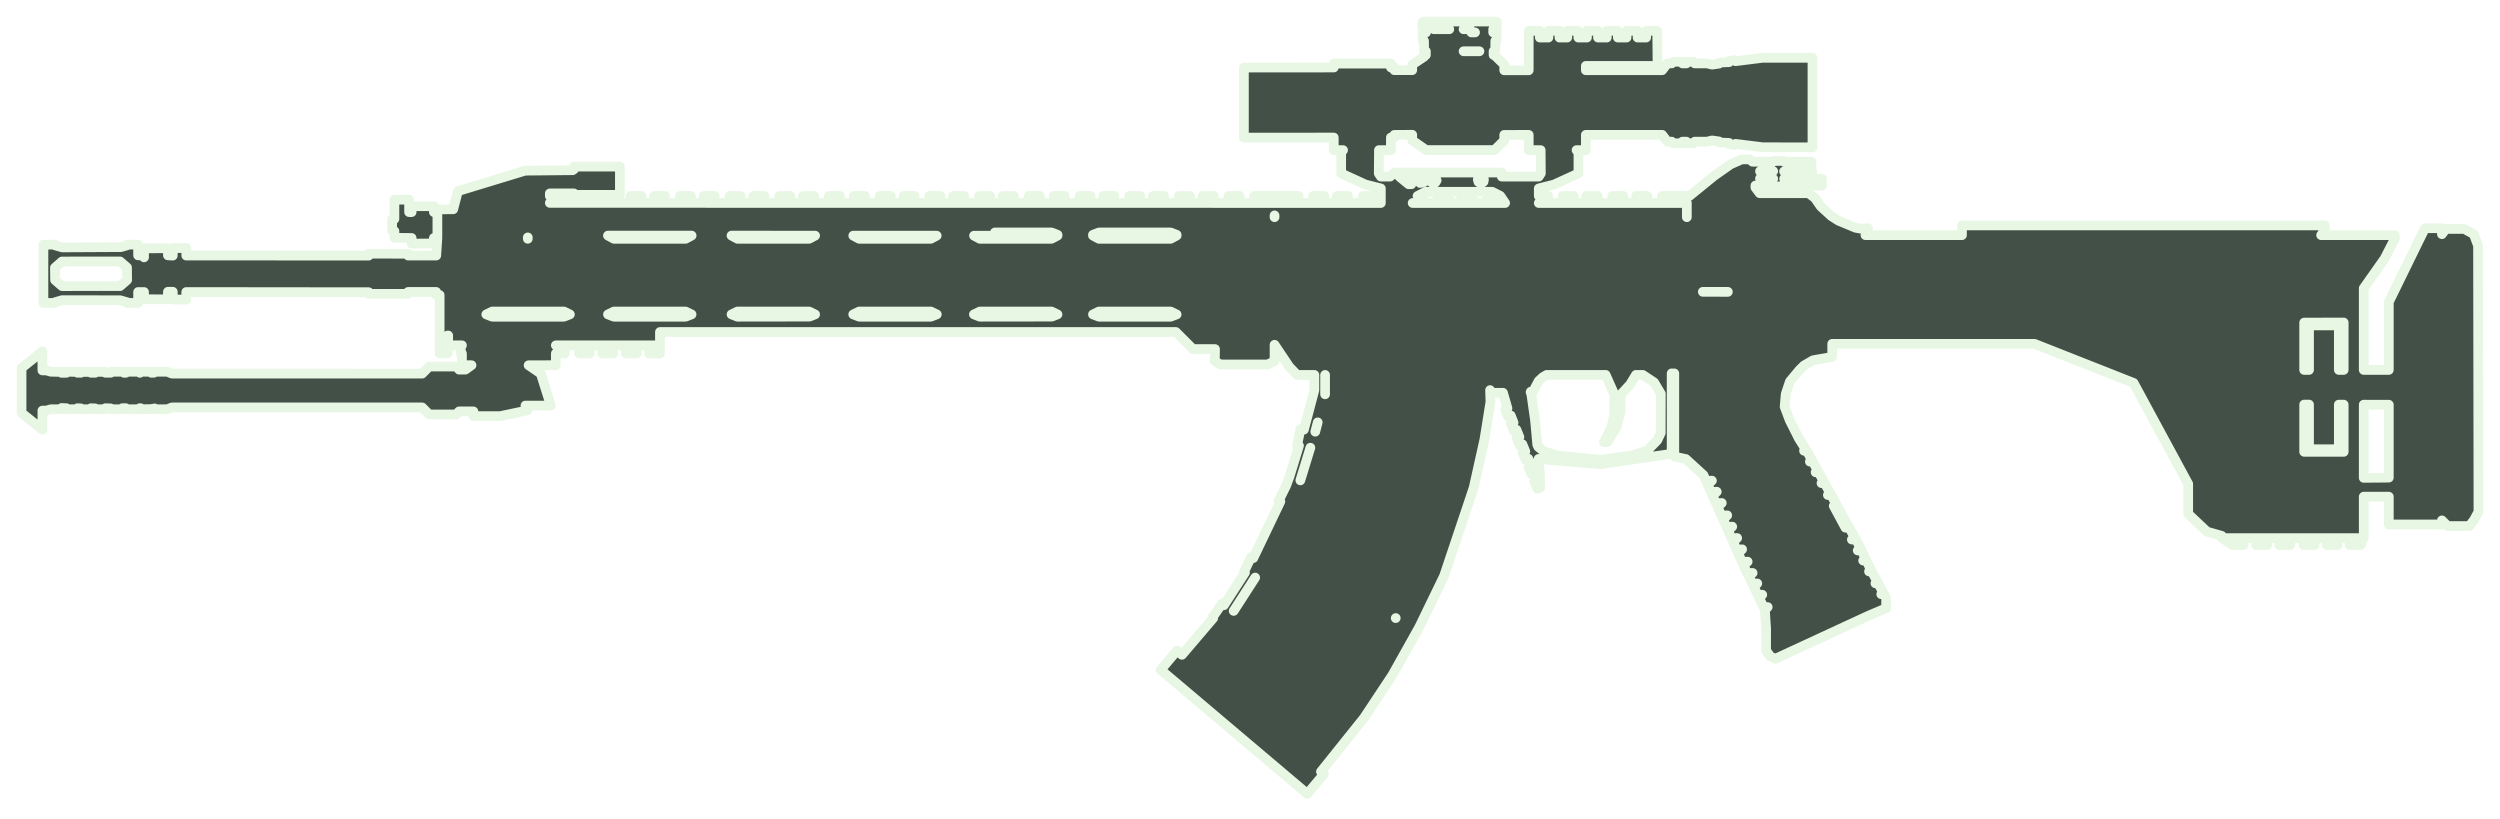
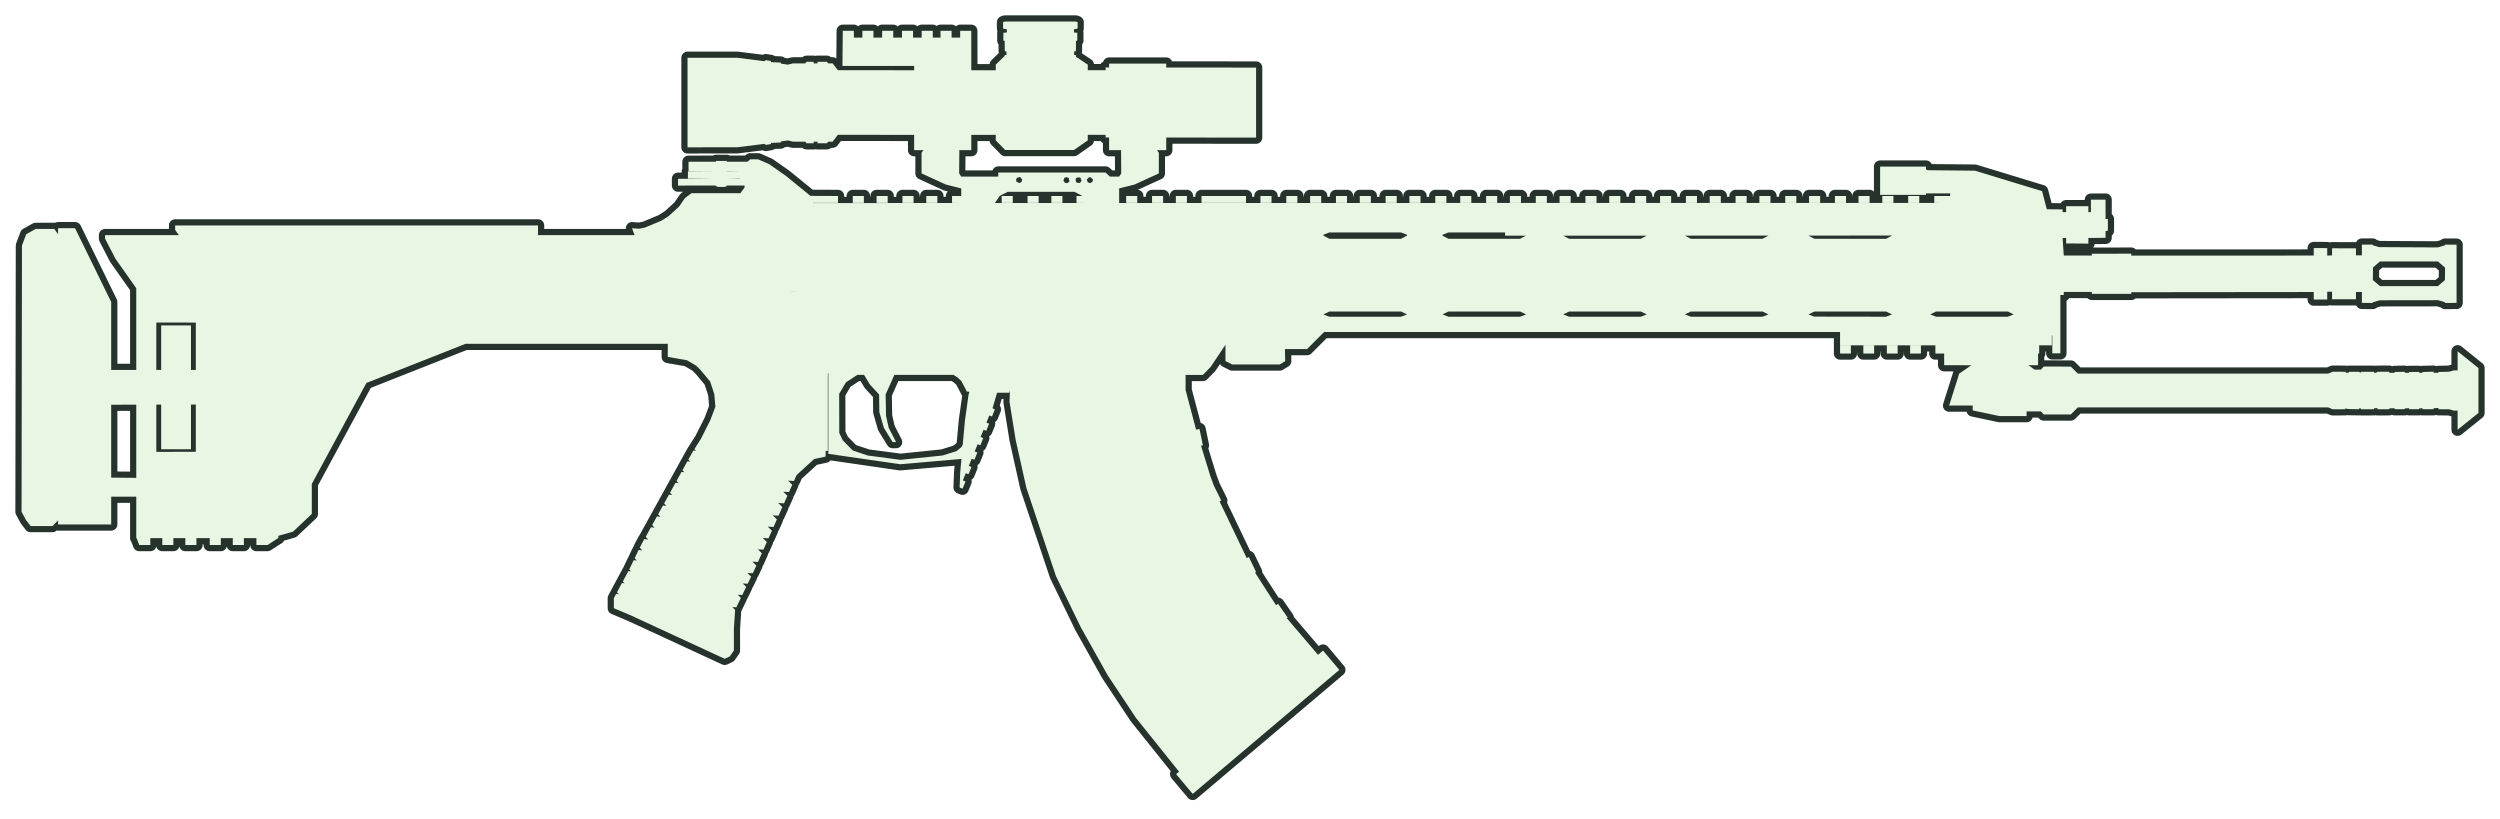
<svg xmlns="http://www.w3.org/2000/svg" width="232" height="76" viewBox="0 0 232 76">
-   <path fill="#435047" fill-rule="evenodd" stroke="#e7f7e4" stroke-width="0.9" stroke-linejoin="round" d="M4.031,22.708L4.031,28.107L5.098,28.113L5.098,28.050L5.760,27.855L11.150,27.863L11.805,28.050L11.805,28.113L12.817,28.108L12.817,27.099L13.367,27.099L13.367,27.772L15.584,27.775L15.584,27.076L16.034,27.076L16.034,27.798L17.284,27.798L17.284,27.099L34.217,27.117L34.217,27.271L37.876,27.271L37.876,27.092L40.483,27.092L40.483,27.379L40.800,27.377L40.800,32.790L41.546,32.790L41.546,31.133L41.592,31.133L41.592,32.046L42.869,32.046L42.764,32.050L42.764,32.805L42.869,32.805L42.869,33.890L43.758,33.892L43.193,34.300L42.603,34.300L42.340,34.016L39.830,34.018L39.176,34.672L15.948,34.670L15.524,34.496L14.356,34.501L14.274,34.594L14.041,34.594L14.041,34.501L13.061,34.501L12.981,34.598L12.873,34.501L11.683,34.501L11.683,34.594L11.503,34.598L11.370,34.501L10.276,34.495L10.276,34.594L9.777,34.594L9.777,34.518L8.838,34.501L8.838,34.594L8.438,34.594L8.438,34.518L7.502,34.518L7.502,34.594L7.190,34.594L7.190,34.518L6.165,34.495L6.165,34.594L5.720,34.601L5.720,34.518L4.720,34.497L4.291,34.376L3.934,34.374L3.934,32.601L2.000,34.156L2.000,38.321L3.934,39.876L3.934,38.103L4.289,38.101L4.720,37.980L5.720,37.976L5.720,37.860L6.165,37.882L6.165,37.976L7.190,37.976L7.190,37.882L7.502,37.900L7.502,37.976L8.438,37.976L8.438,37.882L8.838,37.900L8.838,37.976L9.777,37.976L9.778,37.882L10.276,37.900L10.276,37.976L11.370,37.982L11.370,37.877L11.683,37.882L11.683,37.976L12.873,37.982L12.962,37.879L13.061,37.882L13.061,37.976L14.041,37.961L14.356,37.900L14.356,37.976L15.523,37.981L15.948,37.807L39.176,37.807L39.830,38.461L42.341,38.462L42.603,38.177L43.934,38.177L43.934,38.614L46.434,38.614L48.933,38.086L48.933,37.635L48.760,37.635L51.120,37.635L50.183,34.668L49.053,33.895L51.582,33.890L51.582,32.805L52.397,32.805L52.397,32.050L51.582,32.046L61.243,32.046L61.243,30.810L109.122,30.810L110.704,32.394L112.754,32.394L112.738,33.517L113.241,33.823L117.652,33.823L118.278,33.506L118.278,31.995L119.651,34.047L120.371,34.793L121.977,34.793L121.977,36.197L121.004,39.870L120.685,39.816L120.372,41.331L120.546,41.360L119.679,44.185L119.356,45.065L118.668,46.453L118.819,46.527L118.802,46.574L116.305,51.791L116.105,51.694L115.433,53.090L115.532,53.138L113.584,56.160L113.397,56.033L112.506,57.308L112.585,57.366L109.689,60.766L109.222,60.373L107.713,62.166L121.316,73.672L122.826,71.877L122.849,71.833L122.584,71.610L126.584,66.619L129.216,62.649L131.704,58.206L134.013,53.444L136.753,45.269L137.750,40.802L138.312,37.304L138.280,36.203L138.335,36.448L139.475,36.448L139.893,37.892L139.679,37.992L139.945,38.655L140.193,38.554L140.460,39.217L140.212,39.318L140.479,39.981L140.727,39.880L141.001,40.552L140.753,40.653L141.028,41.324L141.276,41.223L141.550,41.895L141.302,41.995L141.576,42.667L141.824,42.566L142.099,43.237L141.851,43.338L142.125,44.010L142.373,43.909L142.647,44.580L142.399,44.681L142.674,45.352L142.947,45.236L142.895,43.872L142.778,42.588L148.469,43.081L155.129,42.114L155.129,34.650L155.178,34.650L155.178,41.848L155.375,41.848L155.392,42.375L156.451,42.600L158.078,44.086L158.322,44.635L158.867,44.604L158.477,44.985L158.777,45.661L159.316,45.632L158.932,46.009L159.243,46.710L159.782,46.679L159.397,47.056L159.751,47.855L160.287,47.824L159.904,48.198L160.217,48.904L160.750,48.873L160.369,49.246L160.685,49.957L161.209,49.929L160.836,50.297L161.151,51.006L161.669,50.979L161.301,51.344L161.659,52.151L162.182,52.121L161.807,52.488L162.146,53.198L162.643,53.170L162.296,53.510L162.615,54.170L163.075,54.144L162.753,54.458L163.120,55.217L163.538,55.193L163.246,55.479L163.670,56.359L163.671,56.360L164.042,56.338L163.781,56.594L163.897,58.375L163.894,60.372L164.279,60.918L164.751,61.136L173.418,57.127L175.032,56.443L175.036,55.512L174.821,55.109L174.582,55.142L174.741,54.960L174.280,54.099L174.038,54.132L174.199,53.949L173.686,52.998L173.445,53.030L173.606,52.847L173.190,51.981L172.902,52.021L173.100,51.794L172.736,51.037L172.397,51.083L172.630,50.816L172.216,50.027L171.853,50.073L172.079,49.815L171.589,48.927L171.260,48.972L170.170,46.949L170.371,46.720L169.918,45.899L169.627,45.939L169.819,45.720L169.311,44.799L169.034,44.837L169.216,44.628L168.754,43.791L168.490,43.828L168.664,43.628L168.210,42.806L167.958,42.840L168.124,42.650L167.648,41.801L167.415,41.831L167.556,41.669L166.957,40.727L166.086,39.000L165.613,37.743L165.713,36.573L166.099,35.404L166.998,34.327L167.410,33.920L168.255,33.430L170.030,33.120L170.030,31.907L188.800,31.907L197.997,35.537L203.066,44.906L203.066,47.694L204.808,49.337L206.169,49.724L206.169,49.937L219.354,49.937L219.354,46.090L221.682,46.090L221.682,48.669L226.611,48.669L226.611,48.291L227.135,48.816L229.161,48.816L229.602,48.238L230.000,47.496L229.962,22.789L229.568,21.736L228.691,21.246L226.966,21.246L226.611,21.732L226.611,21.179L225.033,21.179L221.682,28.024L221.682,34.330L219.354,34.330L219.354,26.748L221.289,24.006L222.250,22.143L222.250,21.822L215.400,21.822L215.746,21.336L215.746,20.921L182.071,20.921L182.071,21.822L173.114,21.822L173.346,21.179L172.704,21.228L172.189,21.134L170.607,20.474L169.956,20.059L168.977,19.165L168.429,18.374L167.829,17.928L163.297,17.928L162.904,17.403L162.903,17.217L164.554,17.218L164.554,17.288L164.670,17.288L164.697,17.346L165.189,17.347L165.439,17.347L165.422,17.288L165.574,17.288L165.573,17.219L169.078,17.221L169.078,16.591L165.568,16.589L168.160,16.565L168.163,15.908L165.561,15.906L168.104,15.887L168.104,15.012L165.553,15.011L165.552,14.934L165.512,14.934L164.551,14.934L164.551,15.010L162.632,15.009L162.380,14.789L161.638,14.789L160.602,15.244L159.055,16.332L156.788,18.178L154.234,18.188L154.234,18.828L156.538,18.828L156.538,20.154L156.535,18.842L142.798,18.841L143.652,18.828L143.652,18.188L142.798,18.188L142.798,17.485L144.224,17.125L146.480,16.092L146.480,14.172L146.303,13.932L147.167,13.932L147.167,12.514L154.249,12.511L154.731,13.145L155.135,13.145L155.270,13.297L156.134,13.297L156.134,13.145L156.493,13.145L156.493,13.297L157.151,13.297L157.272,13.145L158.427,13.145L158.878,13.031L159.528,13.125L159.549,13.225L160.459,13.262L160.459,13.370L160.933,13.446L161.064,13.351L163.579,13.666L168.197,13.671L168.197,5.364L163.579,5.364L161.064,5.679L160.933,5.584L160.459,5.660L160.459,5.768L159.549,5.805L159.528,5.905L158.878,5.999L158.427,5.885L157.272,5.885L157.151,5.733L156.493,5.733L156.493,5.885L156.134,5.885L156.134,5.733L155.270,5.733L155.135,5.885L154.731,5.885L154.249,6.514L147.167,6.519L147.167,6.116L153.821,6.116L153.790,2.858L152.762,2.858L152.762,3.487L151.972,3.487L151.972,2.858L150.944,2.858L150.944,3.487L150.136,3.487L150.136,2.858L149.108,2.858L149.108,3.487L148.295,3.487L148.295,2.858L147.267,2.858L147.267,3.487L146.467,3.487L146.467,2.858L145.439,2.858L145.439,3.487L144.719,3.487L144.719,2.858L143.691,2.858L143.691,3.487L142.896,3.487L142.896,2.858L141.868,2.858L141.865,6.522L139.593,6.523L139.593,5.999L138.756,5.183L138.756,5.102L138.603,5.102L138.603,4.758L138.756,4.758L138.764,3.797L138.886,3.762L138.886,3.044L138.568,3.009L138.568,2.714L138.914,2.655L138.914,2.059L138.764,2.000L132.149,2.000L131.999,2.059L131.999,2.655L132.337,2.714L132.337,3.009L132.026,3.044L132.026,3.762L132.149,3.797L132.157,4.758L132.320,4.758L132.320,5.102L132.157,5.102L132.156,5.265L131.055,5.999L131.055,6.512L129.395,6.512L129.395,6.260L129.076,6.261L129.076,5.901L123.774,5.901L123.774,6.265L115.435,6.272L115.435,12.770L123.774,12.763L123.774,13.932L124.637,13.932L124.461,14.172L124.461,16.092L126.717,17.125L128.143,17.485L128.143,18.839L51.024,18.829L52.500,18.828L52.500,18.187L51.024,18.187L51.024,17.949L53.263,17.949L53.263,18.081L57.525,18.081L57.525,15.461L53.270,15.461L53.270,15.708L53.143,15.796L48.726,15.839L42.495,17.737L42.058,19.420L40.590,19.433L40.590,21.546L40.590,21.914L40.590,19.685L40.265,19.685L40.265,19.137L38.199,19.137L38.199,19.685L37.963,19.685L37.963,18.532L36.603,18.526L36.603,20.322L36.390,20.322L36.390,21.406L36.603,21.449L36.603,22.068L38.199,22.084L38.199,22.607L40.265,22.590L40.265,22.085L40.590,22.085L40.483,23.716L37.876,23.716L37.876,23.548L34.217,23.541L34.217,23.721L17.284,23.716L17.284,23.019L16.034,23.025L16.034,23.721L15.584,23.697L15.584,23.040L13.367,23.048L13.367,23.735L13.367,23.883L13.367,23.697L12.817,23.697L12.817,22.701L11.805,22.701L11.805,22.763L11.225,22.933L5.778,22.961L5.098,22.765L5.098,22.701L4.031,22.708ZM163.671,56.359L163.671,56.359L163.671,56.360L163.671,56.359ZM129.523,57.358L129.524,57.356L129.521,57.361L129.523,57.358ZM120.671,44.579L121.602,41.546L121.602,41.546L120.671,44.579ZM122.284,39.194L122.056,40.061L122.056,40.061L122.284,39.194ZM122.969,34.793L122.969,36.591L122.969,36.591L122.969,34.793ZM118.278,20.154L118.278,19.988L118.278,20.154L118.278,20.154ZM131.093,18.839L132.101,18.828L132.101,18.188L131.547,18.188L132.293,17.797L138.475,17.797L139.225,18.178L139.676,18.840L131.093,18.839ZM5.111,25.990L5.097,24.841L5.757,24.266L11.140,24.261L11.789,24.824L11.798,25.984L11.143,26.551L5.761,26.552L5.111,25.990ZM45.680,28.908L52.333,28.908L52.884,29.177L52.330,29.392L45.679,29.392L45.128,29.177L45.680,28.908ZM48.978,22.046L48.978,22.161L48.978,22.031L48.978,22.046ZM79.731,28.908L86.384,28.908L86.935,29.177L86.384,29.392L79.731,29.392L79.179,29.177L79.731,28.908ZM97.608,29.383L90.931,29.392L90.379,29.177L90.931,28.908L97.584,28.908L98.135,29.177L97.608,29.383ZM101.981,29.392L101.427,29.179L101.981,28.908L108.635,28.908L109.192,29.180L108.635,29.392L101.981,29.392ZM79.731,22.161L79.183,21.868L86.925,21.871L86.384,22.161L79.731,22.161ZM92.328,21.571L97.584,21.571L98.141,21.789L98.141,21.863L97.584,22.161L90.931,22.161L90.392,21.872L92.328,21.873L92.328,21.571ZM109.192,21.863L108.635,22.161L101.981,22.161L101.426,21.863L101.427,21.788L101.986,21.571L108.635,21.571L109.192,21.789L109.192,21.863ZM64.183,21.862L63.626,22.161L56.972,22.161L56.417,21.863L64.183,21.862ZM56.972,28.908L63.626,28.908L64.177,29.177L63.626,29.392L56.972,29.392L56.421,29.177L56.972,28.908ZM75.118,29.382L68.438,29.392L67.887,29.177L68.438,28.908L75.091,28.908L75.642,29.177L75.118,29.382ZM67.883,21.863L75.641,21.867L75.091,22.161L68.438,22.161L67.883,21.863ZM116.481,53.598L114.488,56.689L114.485,56.693L114.488,56.689L116.481,53.598ZM127.950,16.092L127.966,13.932L129.076,13.932L129.076,12.759L129.395,12.758L129.395,12.518L131.055,12.507L131.055,13.025L132.342,13.923L138.701,13.923L139.594,13.026L139.593,12.518L141.865,12.516L141.865,13.932L142.974,13.932L142.991,16.092L142.798,16.388L139.365,16.388L139.359,16.011L129.404,16.011L129.001,16.388L128.143,16.388L127.950,16.092ZM132.358,13.923L132.896,13.923L132.342,13.923L132.358,13.923ZM142.657,41.254L142.453,39.021L142.110,36.589L142.037,36.390L142.059,36.345L142.268,36.345L142.788,35.357L143.168,35.006L143.536,34.789L149.005,34.789L149.813,36.609L149.777,38.592L149.527,39.700L148.847,41.025L149.162,41.025L149.980,39.697L150.398,38.238L150.417,36.609L151.280,35.677L151.815,34.789L152.446,34.789L153.500,35.485L154.124,36.540L154.116,40.183L153.795,40.856L152.869,41.804L151.465,42.272L148.437,42.673L144.533,42.272L143.241,41.869L142.752,41.465L142.657,41.254ZM158.023,27.082L160.346,27.084L160.346,27.085L158.023,27.082ZM133.069,2.714L133.117,2.714L134.494,2.714L133.610,2.714L133.069,2.714ZM131.721,16.514L131.817,16.460L132.079,16.481L132.202,16.660L132.144,16.901L131.786,16.982L131.633,16.780L131.721,16.514ZM132.762,16.609L132.820,16.520L133.041,16.432L133.223,16.507L133.319,16.743L133.196,16.942L132.933,16.987L132.752,16.829L132.762,16.609ZM130.717,17.097L129.859,16.388L130.717,17.097L130.975,17.097L130.717,17.097ZM130.931,16.449L131.133,16.645L131.124,16.751L130.958,16.981L130.728,16.973L130.603,16.857L130.587,16.632L130.797,16.449L130.931,16.449ZM136.101,2.714L136.425,2.714L135.818,2.714L136.101,2.714ZM136.659,4.758L135.821,4.758L137.294,4.758L136.659,4.758ZM136.884,3.009L136.722,3.009L136.540,3.009L136.884,3.009ZM137.314,16.444L137.610,16.489L137.662,16.572L137.710,16.660L137.668,16.872L137.591,16.933L137.391,16.991L137.206,16.888L137.139,16.665L137.314,16.444ZM155.375,41.848L155.375,34.650L155.375,34.650L155.375,41.174L155.375,41.848ZM163.331,16.562L164.553,16.589L163.331,16.588L163.331,16.562ZM164.552,15.885L163.332,15.905L163.332,15.884L164.552,15.885ZM165.099,17.288L165.214,17.288L165.057,17.288L165.099,17.288ZM217.043,34.330L217.043,30.198L214.278,30.198L214.278,34.330L213.827,34.330L213.827,29.936L217.494,29.928L217.494,34.330L217.043,34.330ZM214.278,37.544L214.278,41.691L217.043,41.691L217.043,37.549L217.494,37.550L217.494,41.932L213.827,41.928L213.827,37.543L214.278,37.544ZM221.682,44.324L219.354,44.345L219.354,37.554L221.682,37.558L221.682,44.324ZM56.293,18.187L56.293,18.828L57.322,18.828L57.322,18.187L56.293,18.187ZM58.502,18.187L58.502,18.828L59.530,18.828L59.530,18.187L58.502,18.187ZM60.691,18.187L60.691,18.828L61.719,18.828L61.719,18.187L60.691,18.187ZM64.120,18.828L64.120,18.187L63.092,18.187L63.092,18.828L64.120,18.828ZM54.921,18.828L54.921,18.187L53.893,18.187L53.893,18.828L54.921,18.828ZM53.739,32.805L54.740,32.805L54.740,32.050L53.739,32.050L53.739,32.805ZM56.900,32.050L55.900,32.050L55.900,32.805L56.900,32.805L56.900,32.050ZM59.081,32.050L58.080,32.050L58.080,32.805L59.081,32.805L59.081,32.050ZM60.241,32.050L60.241,32.805L61.241,32.805L61.241,32.050L60.241,32.050ZM68.729,18.828L68.729,18.187L67.701,18.187L67.701,18.828L68.729,18.828ZM65.300,18.187L65.300,18.828L66.329,18.828L66.329,18.187L65.300,18.187ZM70.938,18.828L70.938,18.187L69.910,18.187L69.910,18.828L70.938,18.828ZM72.310,18.828L73.338,18.828L73.338,18.187L72.310,18.187L72.310,18.828ZM75.547,18.187L74.519,18.187L74.519,18.828L75.547,18.828L75.547,18.187ZM77.947,18.828L77.947,18.187L76.919,18.187L76.919,18.828L77.947,18.828ZM80.262,18.187L79.234,18.187L79.234,18.828L80.262,18.828L80.262,18.187ZM82.663,18.187L81.634,18.187L81.634,18.828L82.663,18.828L82.663,18.187ZM91.881,18.828L91.881,18.187L90.853,18.187L90.853,18.828L91.881,18.828ZM89.480,18.828L89.480,18.187L88.452,18.187L88.452,18.828L89.480,18.828ZM84.871,18.828L84.871,18.187L83.843,18.187L83.843,18.828L84.871,18.828ZM87.272,18.828L87.272,18.187L86.244,18.187L86.244,18.828L87.272,18.828ZM93.061,18.187L93.061,18.828L94.089,18.828L94.089,18.187L93.061,18.187ZM108.023,18.187L106.995,18.187L106.995,18.828L108.023,18.828L108.023,18.187ZM101.205,18.187L100.177,18.187L100.177,18.828L101.205,18.828L101.205,18.187ZM97.776,18.187L97.776,18.828L98.804,18.828L98.804,18.187L97.776,18.187ZM96.490,18.187L95.462,18.187L95.462,18.828L96.490,18.828L96.490,18.187ZM103.414,18.828L103.414,18.187L102.386,18.187L102.386,18.828L103.414,18.828ZM104.786,18.187L104.786,18.828L105.814,18.828L105.814,18.187L104.786,18.187ZM109.395,18.187L109.395,18.828L110.423,18.828L110.423,18.187L109.395,18.187ZM112.632,18.187L111.604,18.187L111.604,18.828L112.632,18.828L112.632,18.187ZM115.032,18.828L115.032,18.187L114.004,18.187L114.004,18.828L115.032,18.828ZM120.500,18.187L116.372,18.187L116.372,18.828L120.500,18.828L120.500,18.187ZM122.882,18.187L121.854,18.187L121.854,18.828L122.882,18.828L122.882,18.187ZM124.063,18.188L124.063,18.828L125.091,18.828L125.091,18.188L124.063,18.188ZM126.463,18.188L126.463,18.828L127.491,18.828L127.491,18.188L126.463,18.188ZM134.434,18.188L133.406,18.188L133.406,18.828L134.434,18.828L134.434,18.188ZM136.643,18.828L136.643,18.188L135.615,18.188L135.615,18.828L136.643,18.828ZM139.043,18.828L139.043,18.188L138.015,18.188L138.015,18.828L139.043,18.828ZM147.224,18.188L147.224,18.828L148.252,18.828L148.252,18.188L147.224,18.188ZM145.015,18.188L145.015,18.828L146.043,18.828L146.043,18.188L145.015,18.188ZM150.652,18.188L149.624,18.188L149.624,18.828L150.652,18.828L150.652,18.188ZM152.861,18.828L152.861,18.188L151.833,18.188L151.833,18.828L152.861,18.828ZM170.170,46.949L170.716,47.962L170.925,47.724L170.474,46.907L170.170,46.949ZM171.032,47.919L170.716,47.962L171.260,48.972L171.477,48.724L171.032,47.919ZM208.207,50.578L208.207,49.938L206.193,49.938L207.179,50.578L208.207,50.578ZM215.912,50.578L216.940,50.578L216.940,49.938L215.912,49.938L215.912,50.578ZM213.772,50.578L214.800,50.578L214.800,49.938L213.772,49.938L213.772,50.578ZM210.397,50.578L210.397,49.938L209.368,49.938L209.368,50.578L210.397,50.578ZM219.079,50.578L219.322,49.938L218.051,49.938L218.051,50.578L219.079,50.578ZM212.536,49.938L211.508,49.938L211.508,50.578L212.536,50.578L212.536,49.938Z" />
+   <path fill="#e7f7e4" fill-rule="evenodd" stroke="#26332d" stroke-width="1.15" stroke-linejoin="round" paint-order="stroke fill" d="M2.412,48.260L2.839,48.816L4.865,48.816L5.389,48.291L5.389,48.669L10.318,48.669L10.318,46.090L12.646,46.090L12.646,49.937L25.831,49.937L25.831,49.724L27.192,49.337L28.934,47.694L28.934,44.906L34.003,35.537L43.200,31.907L61.970,31.907L61.970,33.120L63.745,33.430L64.590,33.920L65.002,34.327L65.901,35.404L66.287,36.573L66.387,37.743L65.914,39.000L65.043,40.727L64.444,41.669L64.585,41.831L64.352,41.801L63.876,42.650L64.042,42.840L63.790,42.806L63.336,43.628L63.510,43.828L63.246,43.791L62.784,44.628L62.966,44.837L62.689,44.799L62.181,45.720L62.373,45.939L62.082,45.899L61.629,46.720L61.830,46.949L60.740,48.972L60.411,48.927L59.921,49.815L60.147,50.073L59.784,50.027L59.370,50.816L59.603,51.083L59.264,51.037L58.900,51.794L59.098,52.021L58.810,51.981L58.394,52.847L58.555,53.030L58.314,52.998L57.801,53.949L57.962,54.132L57.720,54.099L57.259,54.960L57.418,55.142L57.179,55.109L56.964,55.512L56.968,56.443L58.582,57.127L67.249,61.136L67.721,60.918L68.106,60.372L68.103,58.375L68.219,56.594L67.958,56.338L68.329,56.360L68.330,56.359L68.754,55.479L68.462,55.193L68.880,55.217L69.247,54.458L68.925,54.144L69.385,54.170L69.704,53.510L69.357,53.170L69.854,53.198L70.193,52.488L69.818,52.121L70.341,52.151L70.699,51.344L70.331,50.979L70.849,51.006L71.164,50.297L70.791,49.929L71.315,49.957L71.631,49.246L71.250,48.873L71.783,48.904L72.096,48.198L71.713,47.824L72.249,47.855L72.603,47.056L72.218,46.679L72.757,46.710L73.068,46.009L72.684,45.632L73.223,45.661L73.523,44.985L73.133,44.604L73.678,44.635L73.922,44.086L75.549,42.600L76.608,42.375L76.625,41.848L76.822,41.848L76.822,34.650L76.871,34.650L76.871,42.114L83.531,43.081L89.222,42.588L89.105,43.872L89.053,45.236L89.326,45.352L89.601,44.681L89.353,44.580L89.627,43.909L89.875,44.010L90.149,43.338L89.901,43.237L90.176,42.566L90.424,42.667L90.698,41.995L90.450,41.895L90.724,41.223L90.972,41.324L91.247,40.653L90.999,40.552L91.273,39.880L91.521,39.981L91.788,39.318L91.540,39.217L91.807,38.554L92.055,38.655L92.321,37.992L92.107,37.892L92.525,36.448L93.665,36.448L93.720,36.203L93.688,37.304L94.250,40.802L95.247,45.269L97.987,53.444L100.296,58.206L102.784,62.649L105.416,66.619L109.416,71.610L109.151,71.833L109.174,71.877L110.684,73.672L124.287,62.166L122.778,60.373L122.311,60.766L119.415,57.366L119.494,57.308L118.603,56.033L118.416,56.160L116.468,53.138L116.567,53.090L115.895,51.694L115.695,51.791L113.198,46.574L113.181,46.527L113.332,46.453L112.644,45.065L112.321,44.185L111.454,41.360L111.628,41.331L111.315,39.816L110.996,39.870L110.023,36.197L110.023,34.793L111.629,34.793L112.349,34.047L113.722,31.995L113.722,33.506L114.348,33.823L118.759,33.823L119.262,33.517L119.246,32.394L121.296,32.394L122.878,30.810L170.757,30.810L170.757,32.046L180.418,32.046L179.603,32.050L179.603,32.805L180.418,32.805L180.418,33.890L182.947,33.895L181.817,34.668L180.880,37.635L183.240,37.635L183.067,37.635L183.067,38.086L185.566,38.614L188.066,38.614L188.066,38.177L189.397,38.177L189.659,38.462L192.170,38.461L192.824,37.807L216.052,37.807L216.477,37.981L217.644,37.976L217.644,37.900L217.959,37.961L218.939,37.976L218.939,37.882L219.038,37.879L219.127,37.982L220.317,37.976L220.317,37.882L220.630,37.877L220.630,37.982L221.724,37.976L221.724,37.900L222.222,37.882L222.223,37.976L223.162,37.976L223.162,37.900L223.562,37.882L223.562,37.976L224.498,37.976L224.498,37.900L224.810,37.882L224.810,37.976L225.835,37.976L225.835,37.882L226.280,37.860L226.280,37.976L227.280,37.980L227.711,38.101L228.066,38.103L228.066,39.876L230.000,38.321L230.000,34.156L228.066,32.601L228.066,34.374L227.709,34.376L227.280,34.497L226.280,34.518L226.280,34.601L225.835,34.594L225.835,34.495L224.810,34.518L224.810,34.594L224.498,34.594L224.498,34.518L223.562,34.518L223.562,34.594L223.162,34.594L223.162,34.501L222.223,34.518L222.223,34.594L221.724,34.594L221.724,34.495L220.630,34.501L220.497,34.598L220.317,34.594L220.317,34.501L219.127,34.501L219.019,34.598L218.939,34.501L217.959,34.501L217.959,34.594L217.726,34.594L217.644,34.501L216.476,34.496L216.052,34.670L192.824,34.672L192.170,34.018L189.660,34.016L189.397,34.300L188.807,34.300L188.242,33.892L189.131,33.890L189.131,32.805L189.236,32.805L189.236,32.050L189.131,32.046L190.408,32.046L190.408,31.133L190.454,31.133L190.454,32.790L191.200,32.790L191.200,27.377L191.517,27.379L191.517,27.092L194.124,27.092L194.124,27.271L197.783,27.271L197.783,27.117L214.716,27.099L214.716,27.798L215.966,27.798L215.966,27.076L216.416,27.076L216.416,27.775L218.633,27.772L218.633,27.099L219.183,27.099L219.183,28.108L220.195,28.113L220.195,28.050L220.850,27.863L226.240,27.855L226.902,28.050L226.902,28.113L227.969,28.107L227.969,22.708L226.902,22.701L226.902,22.765L226.222,22.961L220.775,22.933L220.195,22.763L220.195,22.701L219.183,22.701L219.183,23.697L218.633,23.697L218.633,23.883L218.633,23.735L218.633,23.048L216.416,23.040L216.416,23.697L215.966,23.721L215.966,23.025L214.716,23.019L214.716,23.716L197.783,23.721L197.783,23.541L194.124,23.548L194.124,23.716L191.517,23.716L191.410,22.085L191.735,22.085L191.735,22.590L193.801,22.607L193.801,22.084L195.397,22.068L195.397,21.449L195.610,21.406L195.610,20.322L195.397,20.322L195.397,18.526L194.037,18.532L194.037,19.685L193.801,19.685L193.801,19.137L191.735,19.137L191.735,19.685L191.410,19.685L191.410,21.914L191.410,21.546L191.410,19.433L189.942,19.420L189.505,17.737L183.274,15.839L178.857,15.796L178.730,15.708L178.730,15.461L174.475,15.461L174.475,18.081L178.737,18.081L178.737,17.949L180.976,17.949L180.976,18.187L179.500,18.187L179.500,18.828L180.976,18.829L103.857,18.839L103.857,17.485L105.283,17.125L107.539,16.092L107.539,14.172L107.363,13.932L108.226,13.932L108.226,12.763L116.565,12.770L116.565,6.272L108.226,6.265L108.226,5.901L102.924,5.901L102.924,6.261L102.605,6.260L102.605,6.512L100.945,6.512L100.945,5.999L99.844,5.265L99.843,5.102L99.680,5.102L99.680,4.758L99.843,4.758L99.851,3.797L99.974,3.762L99.974,3.044L99.663,3.009L99.663,2.714L100.001,2.655L100.001,2.059L99.851,2.000L93.236,2.000L93.086,2.059L93.086,2.655L93.432,2.714L93.432,3.009L93.114,3.044L93.114,3.762L93.236,3.797L93.244,4.758L93.397,4.758L93.397,5.102L93.244,5.102L93.244,5.183L92.407,5.999L92.407,6.523L90.135,6.522L90.132,2.858L89.104,2.858L89.104,3.487L88.309,3.487L88.309,2.858L87.281,2.858L87.281,3.487L86.561,3.487L86.561,2.858L85.533,2.858L85.533,3.487L84.733,3.487L84.733,2.858L83.705,2.858L83.705,3.487L82.892,3.487L82.892,2.858L81.864,2.858L81.864,3.487L81.056,3.487L81.056,2.858L80.028,2.858L80.028,3.487L79.238,3.487L79.238,2.858L78.210,2.858L78.179,6.116L84.833,6.116L84.833,6.519L77.751,6.514L77.269,5.885L76.865,5.885L76.730,5.733L75.866,5.733L75.866,5.885L75.507,5.885L75.507,5.733L74.849,5.733L74.728,5.885L73.573,5.885L73.122,5.999L72.472,5.905L72.451,5.805L71.541,5.768L71.541,5.660L71.067,5.584L70.936,5.679L68.421,5.364L63.803,5.364L63.803,13.671L68.421,13.666L70.936,13.351L71.067,13.446L71.541,13.370L71.541,13.262L72.451,13.225L72.472,13.125L73.122,13.031L73.573,13.145L74.728,13.145L74.849,13.297L75.507,13.297L75.507,13.145L75.866,13.145L75.866,13.297L76.730,13.297L76.865,13.145L77.269,13.145L77.751,12.511L84.833,12.514L84.833,13.932L85.697,13.932L85.520,14.172L85.520,16.092L87.776,17.125L89.202,17.485L89.202,18.188L88.348,18.188L88.348,18.828L89.202,18.841L75.465,18.842L75.462,20.154L75.462,18.828L77.766,18.828L77.766,18.188L75.212,18.178L72.945,16.332L71.398,15.244L70.362,14.789L69.620,14.789L69.368,15.009L67.449,15.010L67.449,14.934L66.488,14.934L66.448,14.934L66.447,15.011L63.896,15.012L63.896,15.887L66.439,15.906L63.837,15.908L63.840,16.565L66.432,16.589L62.922,16.591L62.922,17.221L66.427,17.219L66.426,17.288L66.578,17.288L66.561,17.347L66.811,17.347L67.303,17.346L67.330,17.288L67.446,17.288L67.446,17.218L69.097,17.217L69.096,17.403L68.703,17.928L64.171,17.928L63.571,18.374L63.023,19.165L62.044,20.059L61.393,20.474L59.811,21.134L59.296,21.228L58.654,21.179L58.886,21.822L49.929,21.822L49.929,20.921L16.254,20.921L16.254,21.336L16.600,21.822L9.750,21.822L9.750,22.143L10.711,24.006L12.646,26.748L12.646,34.330L10.318,34.330L10.318,28.024L6.967,21.179L5.389,21.179L5.389,21.732L5.034,21.246L3.309,21.246L2.432,21.736L2.038,22.789L2.000,47.496L2.412,48.260ZM68.329,56.359L68.329,56.359L68.329,56.360L68.329,56.359ZM102.476,57.356L102.476,57.356L102.476,57.356L102.476,57.356ZM111.329,44.579L110.398,41.546L111.329,44.579L111.329,44.579ZM109.944,40.061L109.716,39.194L109.944,40.061L109.944,40.061ZM109.031,36.591L109.031,34.793L109.031,34.793L109.031,36.591ZM113.722,19.988L113.722,20.154L113.722,20.154L113.722,19.988ZM77.884,40.183L77.876,36.540L78.500,35.485L79.554,34.789L80.185,34.789L80.720,35.677L81.583,36.609L81.602,38.238L82.020,39.697L82.838,41.025L83.153,41.025L82.473,39.700L82.223,38.592L82.187,36.609L82.995,34.789L88.464,34.789L88.832,35.006L89.212,35.357L89.732,36.345L89.941,36.345L89.963,36.390L89.890,36.589L89.547,39.021L89.343,41.254L89.248,41.465L88.759,41.869L87.467,42.272L83.563,42.673L80.535,42.272L79.131,41.804L78.205,40.856L77.884,40.183ZM71.654,27.085L73.404,27.082L73.977,27.082L71.654,27.085ZM12.646,37.554L12.646,44.345L10.318,44.324L10.318,37.558L12.646,37.554ZM14.957,37.549L14.957,41.691L17.722,41.691L17.722,37.544L18.173,37.543L18.173,41.928L14.506,41.932L14.506,37.550L14.957,37.549ZM17.722,34.330L17.722,30.198L14.957,30.198L14.957,34.330L14.506,34.330L14.506,29.928L18.173,29.936L18.173,34.330L17.722,34.330ZM67.447,16.589L68.669,16.562L68.669,16.588L67.447,16.589ZM67.448,15.885L68.668,15.905L67.448,15.906L67.448,15.885ZM66.901,17.288L66.943,17.288L66.786,17.288L66.901,17.288ZM76.625,41.848L76.625,41.174L76.625,34.650L76.625,34.650L76.625,41.848ZM92.324,18.840L92.775,18.178L93.525,17.797L99.707,17.797L100.453,18.188L99.899,18.188L99.899,18.828L100.907,18.839L92.324,18.840ZM102.596,16.011L92.641,16.011L92.635,16.388L89.202,16.388L89.009,16.092L89.026,13.932L90.135,13.932L90.135,12.516L92.407,12.518L92.406,13.026L93.284,13.923L99.658,13.923L100.945,13.025L100.945,12.507L102.605,12.518L102.605,12.758L102.924,12.759L102.924,13.932L104.034,13.932L104.050,16.092L103.857,16.388L102.999,16.388L102.596,16.011ZM99.104,13.923L99.642,13.923L99.658,13.923L99.104,13.923ZM95.278,3.009L95.116,3.009L95.460,3.009L95.278,3.009ZM95.341,4.758L94.706,4.758L96.179,4.758L95.341,4.758ZM96.182,2.714L95.575,2.714L95.899,2.714L96.182,2.714ZM94.794,16.888L94.609,16.991L94.332,16.872L94.290,16.660L94.390,16.489L94.667,16.424L94.861,16.665L94.794,16.888ZM98.931,2.714L98.390,2.714L97.506,2.714L97.810,2.714L98.931,2.714ZM101.283,17.097L102.141,16.388L101.283,17.097L101.025,17.097L101.283,17.097ZM99.818,16.624L99.921,16.481L100.183,16.460L100.279,16.514L100.367,16.780L100.214,16.982L99.943,16.954L99.856,16.901L99.818,16.624ZM99.180,16.520L99.248,16.829L99.067,16.987L98.922,16.988L98.804,16.942L98.681,16.743L98.777,16.507L98.959,16.432L99.180,16.520ZM101.413,16.632L101.397,16.857L101.165,16.999L100.949,16.909L100.876,16.751L100.867,16.645L101.069,16.449L101.203,16.449L101.413,16.632ZM179.667,29.392L179.116,29.177L179.667,28.908L186.320,28.908L186.872,29.177L186.321,29.392L179.667,29.392ZM168.348,29.382L167.823,29.177L168.374,28.908L175.028,28.908L175.579,29.177L175.028,29.392L168.348,29.382ZM220.211,24.824L220.860,24.261L226.243,24.266L226.903,24.841L226.889,25.990L226.239,26.552L220.857,26.551L220.202,25.984L220.211,24.824ZM183.022,22.046L183.022,22.031L183.022,22.161L183.022,22.046ZM115.519,53.598L117.512,56.689L117.515,56.693L117.512,56.689L115.519,53.598ZM122.808,29.182L123.365,28.908L130.019,28.908L130.573,29.179L130.019,29.392L123.365,29.392L122.808,29.182ZM122.808,21.789L123.365,21.571L130.019,21.571L130.573,21.788L130.574,21.863L130.019,22.161L123.365,22.161L122.808,21.863L122.808,21.789ZM167.817,21.862L175.583,21.859L175.583,21.863L175.028,22.161L168.374,22.161L167.817,21.862ZM163.562,22.161L156.909,22.161L156.359,21.867L164.117,21.863L163.562,22.161ZM152.817,21.868L152.269,22.161L145.616,22.161L145.075,21.871L152.817,21.868ZM133.859,21.789L134.416,21.571L139.672,21.571L139.672,21.873L141.608,21.872L141.069,22.161L134.416,22.161L133.859,21.863L133.859,21.789ZM134.416,28.908L141.069,28.908L141.621,29.177L141.069,29.392L134.416,29.392L133.865,29.177L134.416,28.908ZM152.821,29.177L152.269,29.392L145.616,29.392L145.065,29.177L145.616,28.908L152.269,28.908L152.821,29.177ZM164.113,29.177L163.562,29.392L156.909,29.392L156.358,29.177L156.909,28.908L163.562,28.908L164.113,29.177ZM18.228,49.938L17.200,49.938L17.200,50.578L18.228,50.578L18.228,49.938ZM15.060,49.938L15.060,50.578L16.088,50.578L16.088,49.938L15.060,49.938ZM20.492,50.578L20.492,49.938L19.464,49.938L19.464,50.578L20.492,50.578ZM13.949,50.578L13.949,49.938L12.678,49.938L12.921,50.578L13.949,50.578ZM21.603,49.938L21.603,50.578L22.632,50.578L22.632,49.938L21.603,49.938ZM61.526,46.907L61.075,47.724L61.284,47.962L61.830,46.949L61.526,46.907ZM60.968,47.919L60.523,48.724L60.740,48.972L61.284,47.962L60.968,47.919ZM25.807,49.938L23.793,49.938L23.793,50.578L24.821,50.578L25.807,49.938ZM84.776,18.188L83.748,18.188L83.748,18.828L84.776,18.828L84.776,18.188ZM85.957,18.188L85.957,18.828L86.985,18.828L86.985,18.188L85.957,18.188ZM80.167,18.188L79.139,18.188L79.139,18.828L80.167,18.828L80.167,18.188ZM81.348,18.188L81.348,18.828L82.376,18.828L82.376,18.188L81.348,18.188ZM93.985,18.188L92.957,18.188L92.957,18.828L93.985,18.828L93.985,18.188ZM96.385,18.828L96.385,18.188L95.357,18.188L95.357,18.828L96.385,18.828ZM97.566,18.188L97.566,18.828L98.594,18.828L98.594,18.188L97.566,18.188ZM104.509,18.188L104.509,18.828L105.537,18.828L105.537,18.188L104.509,18.188ZM107.937,18.828L107.937,18.188L106.909,18.188L106.909,18.828L107.937,18.828ZM109.118,18.828L110.146,18.828L110.146,18.187L109.118,18.187L109.118,18.828ZM111.500,18.187L111.500,18.828L115.628,18.828L115.628,18.187L111.500,18.187ZM125.005,18.828L125.005,18.187L123.977,18.187L123.977,18.828L125.005,18.828ZM121.577,18.187L121.577,18.828L122.605,18.828L122.605,18.187L121.577,18.187ZM119.368,18.828L120.396,18.828L120.396,18.187L119.368,18.187L119.368,18.828ZM117.996,18.828L117.996,18.187L116.968,18.187L116.968,18.828L117.996,18.828ZM137.911,18.187L137.911,18.828L138.939,18.828L138.939,18.187L137.911,18.187ZM127.214,18.187L126.186,18.187L126.186,18.828L127.214,18.828L127.214,18.187ZM135.510,18.187L135.510,18.828L136.538,18.828L136.538,18.187L135.510,18.187ZM130.795,18.828L131.823,18.828L131.823,18.187L130.795,18.187L130.795,18.828ZM129.614,18.828L129.614,18.187L128.586,18.187L128.586,18.828L129.614,18.828ZM133.196,18.187L133.196,18.828L134.224,18.828L134.224,18.187L133.196,18.187ZM150.366,18.187L149.337,18.187L149.337,18.828L150.366,18.828L150.366,18.187ZM152.766,18.187L151.738,18.187L151.738,18.828L152.766,18.828L152.766,18.187ZM145.756,18.828L145.756,18.187L144.728,18.187L144.728,18.828L145.756,18.828ZM148.157,18.187L147.129,18.187L147.129,18.828L148.157,18.828L148.157,18.187ZM142.520,18.187L142.520,18.828L143.548,18.828L143.548,18.187L142.520,18.187ZM141.147,18.187L140.119,18.187L140.119,18.828L141.147,18.828L141.147,18.187ZM163.271,18.187L163.271,18.828L164.299,18.828L164.299,18.187L163.271,18.187ZM165.671,18.828L166.700,18.828L166.700,18.187L165.671,18.187L165.671,18.828ZM162.090,18.828L162.090,18.187L161.062,18.187L161.062,18.828L162.090,18.828ZM159.690,18.828L159.690,18.187L158.662,18.187L158.662,18.828L159.690,18.828ZM155.081,18.187L154.053,18.187L154.053,18.828L155.081,18.828L155.081,18.187ZM156.453,18.187L156.453,18.828L157.481,18.828L157.481,18.187L156.453,18.187ZM173.498,18.187L172.470,18.187L172.470,18.828L173.498,18.828L173.498,18.187ZM177.079,18.828L178.107,18.828L178.107,18.187L177.079,18.187L177.079,18.828ZM167.880,18.828L168.908,18.828L168.908,18.187L167.880,18.187L167.880,18.828ZM174.678,18.828L175.707,18.828L175.707,18.187L174.678,18.187L174.678,18.828ZM171.309,18.828L171.309,18.187L170.281,18.187L170.281,18.828L171.309,18.828ZM178.261,32.805L178.261,32.050L177.260,32.050L177.260,32.805L178.261,32.805ZM175.100,32.050L175.100,32.805L176.100,32.805L176.100,32.050L175.100,32.050ZM172.919,32.050L172.919,32.805L173.920,32.805L173.920,32.050L172.919,32.050ZM171.759,32.050L170.759,32.050L170.759,32.805L171.759,32.805L171.759,32.050Z" />
</svg>
